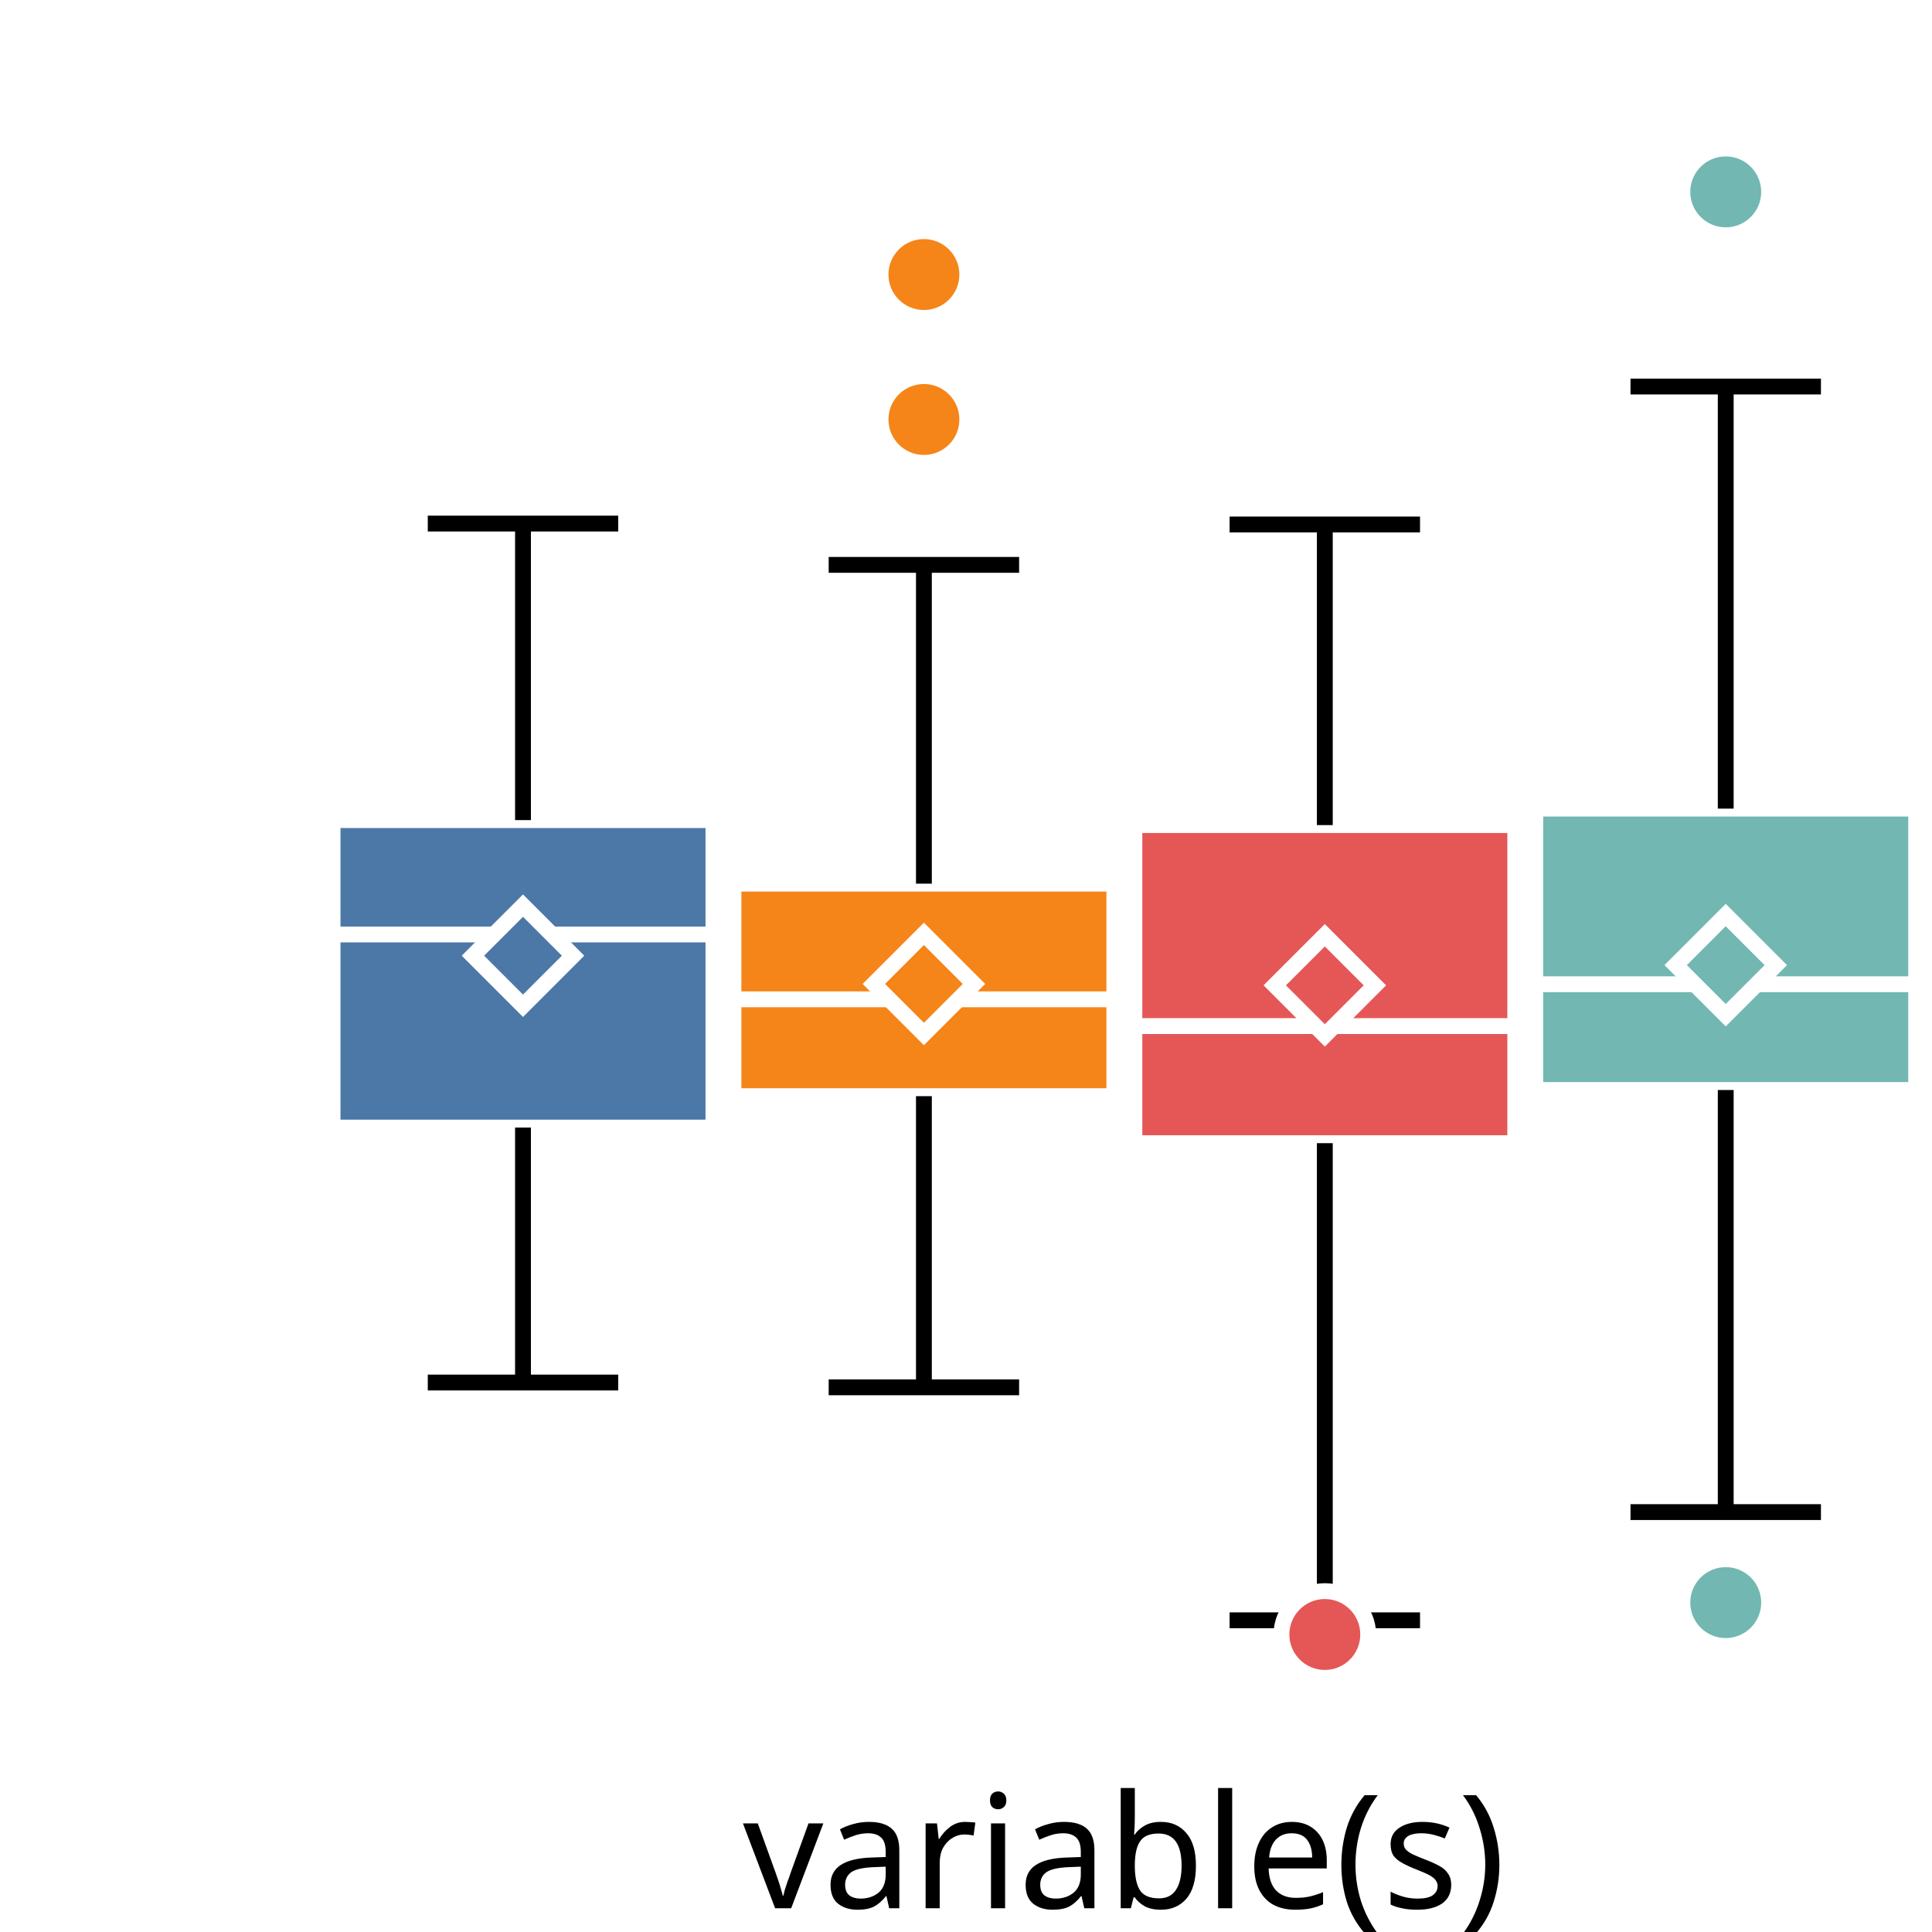
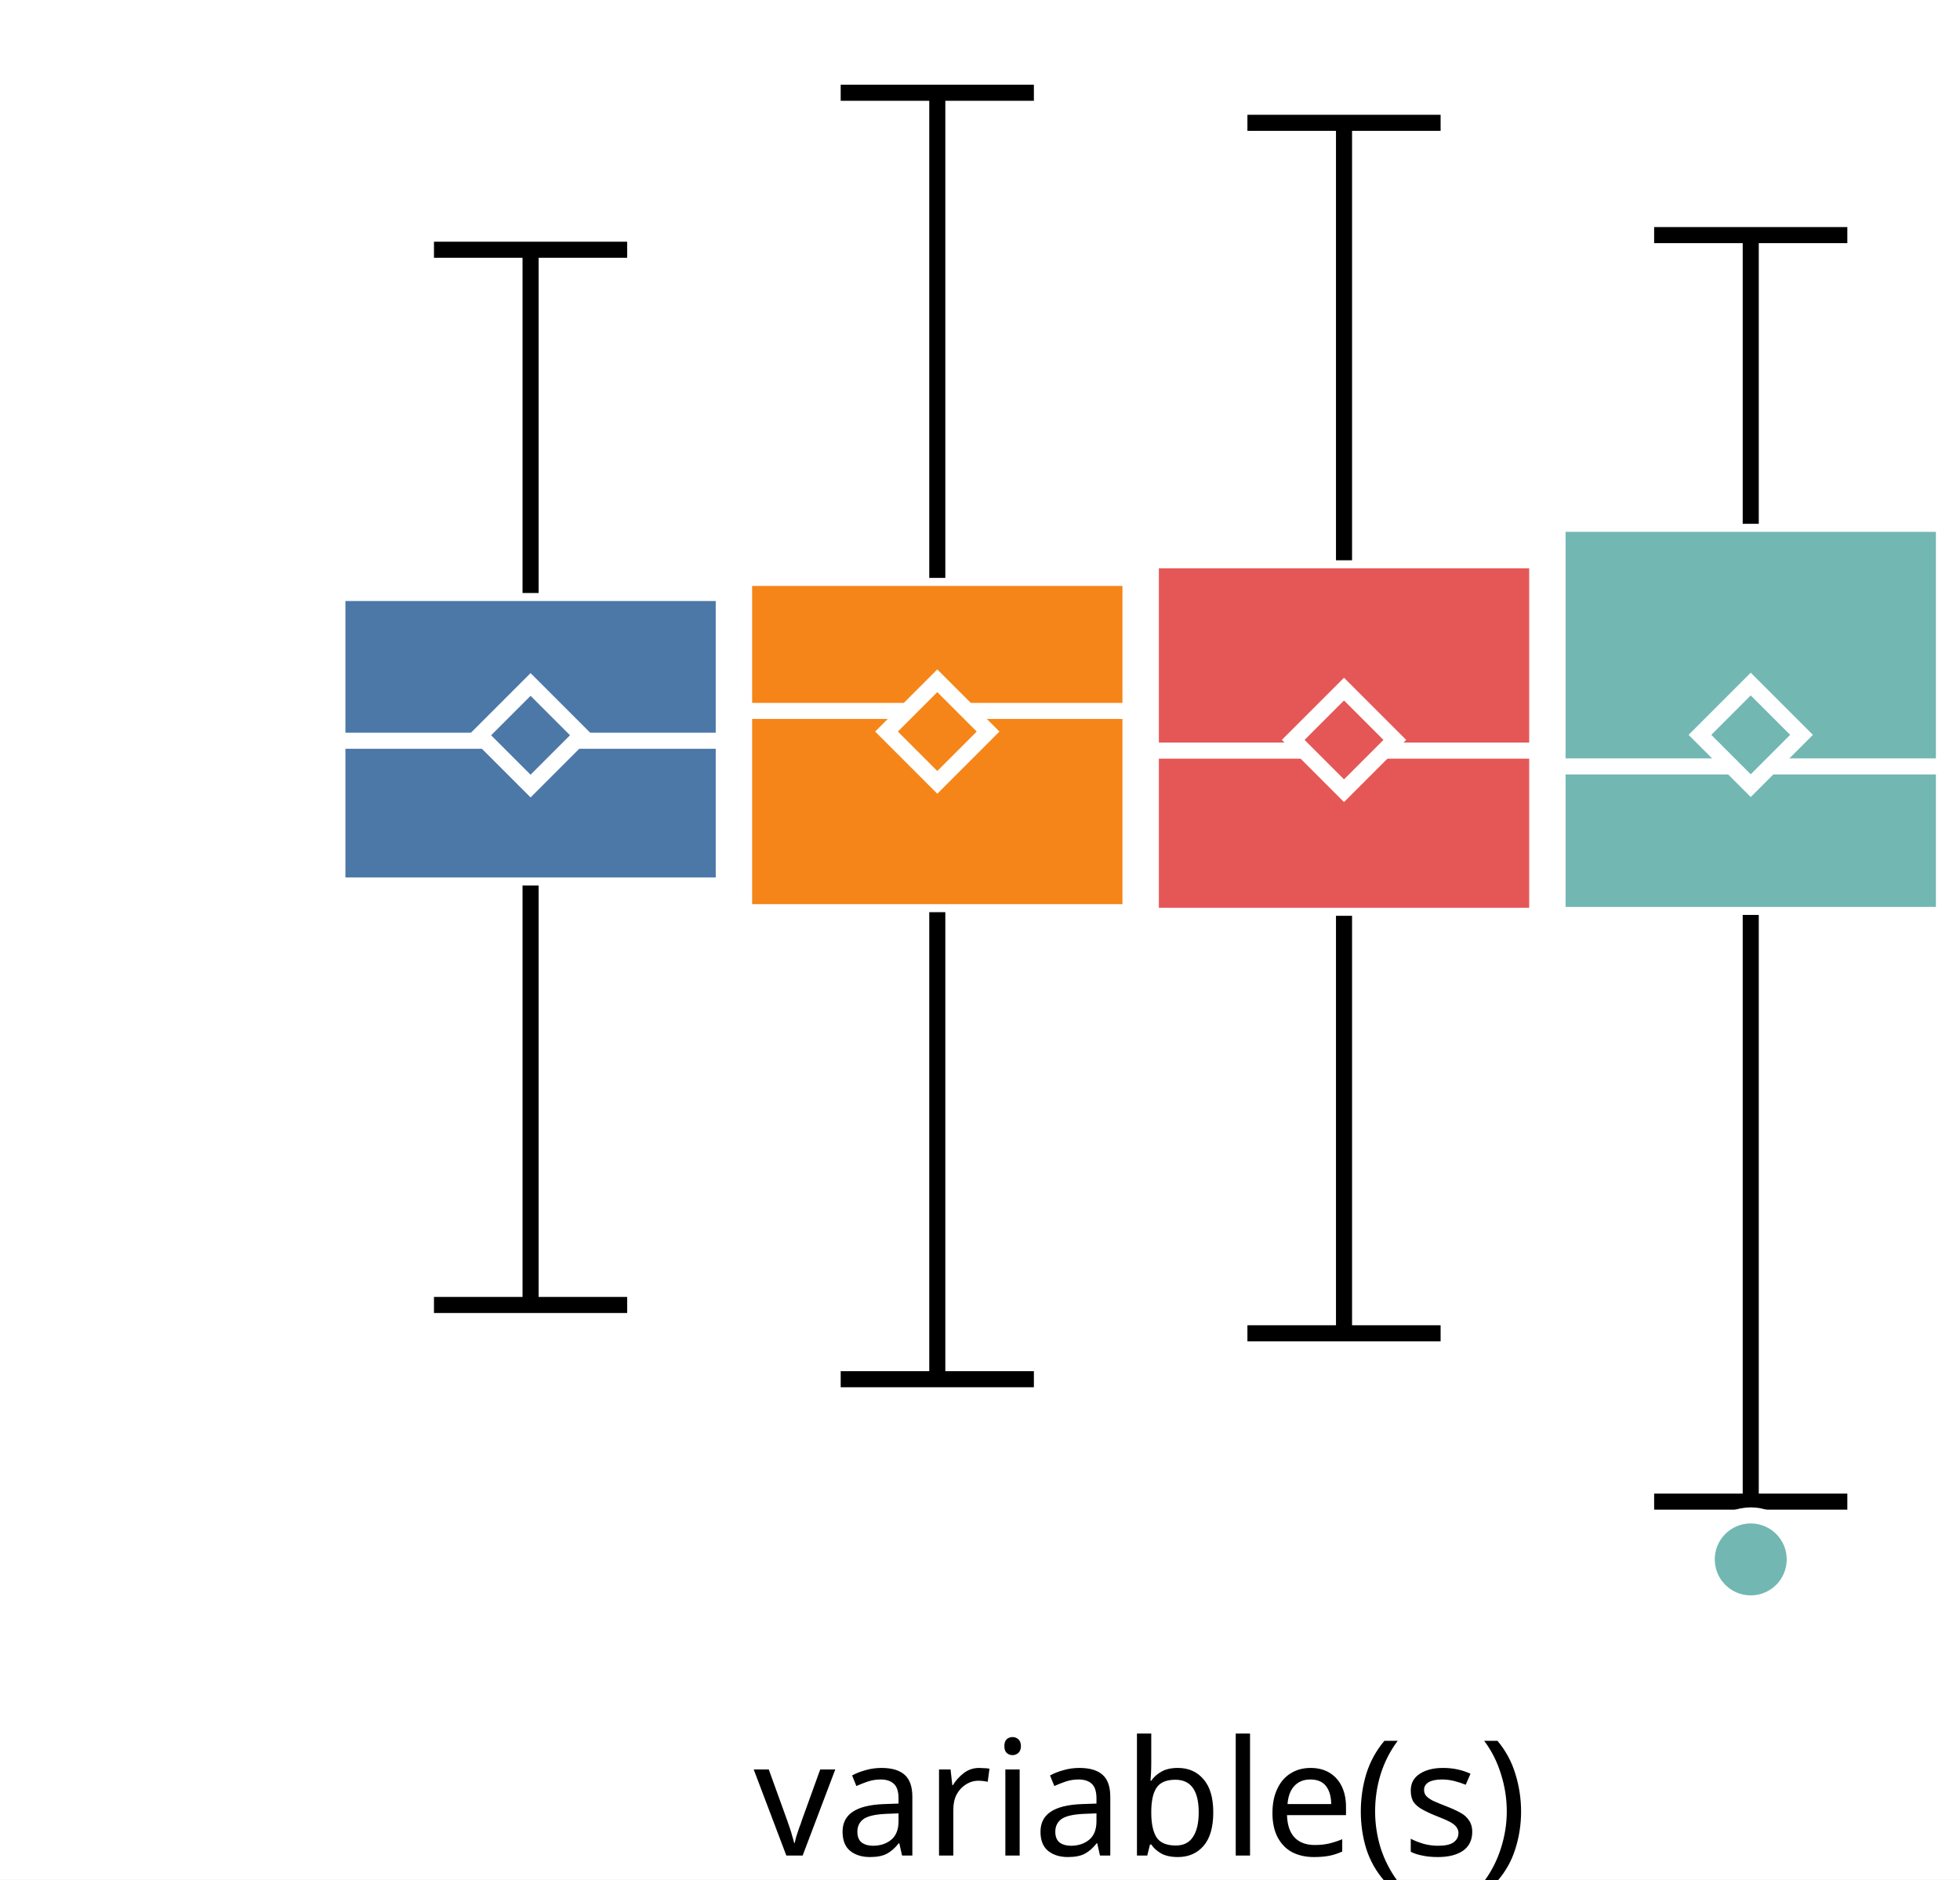
- <svg xmlns="http://www.w3.org/2000/svg" version="1.1" class="marks" width="122" height="122" viewBox="0 0 122 122">
-   <rect width="122" height="122" fill="white" />
-   <g fill="none" stroke-miterlimit="10" transform="translate(21,5)">
+ <svg xmlns="http://www.w3.org/2000/svg" version="1.1" class="marks" width="122" height="117" viewBox="0 0 122 117">
+   <rect width="122" height="117" fill="white" />
+   <g fill="none" stroke-miterlimit="10" transform="translate(21,0)">
    <g class="mark-group role-frame root" role="graphics-object" aria-roledescription="group mark container">
      <g transform="translate(0,0)">
        <path class="background" aria-hidden="true" d="M0,0h100v100h-100Z" />
        <g>
          <g class="mark-group role-axis" role="graphics-symbol" aria-roledescription="axis" aria-label="X-axis for a discrete scale with 1 value: variable(s)">
            <g transform="translate(0.5,100.5)">
              <path class="background" aria-hidden="true" d="M0,0h0v0h0Z" pointer-events="none" />
              <g>
                <g class="mark-rule role-axis-tick" pointer-events="none">
                  <line transform="translate(50,0)" x2="0" y2="5" stroke="white" stroke-width="1.01" opacity="1" />
                </g>
                <g class="mark-text role-axis-label" pointer-events="none">
                  <text text-anchor="middle" transform="translate(49.5,15)" font-family="sans-serif" font-size="10px" font-style="normal" font-weight="400" fill="black" opacity="1">variable(s)</text>
                </g>
              </g>
              <path class="foreground" aria-hidden="true" d="" pointer-events="none" display="none" />
            </g>
          </g>
-           <g class="mark-group role-axis" role="graphics-symbol" aria-roledescription="axis" aria-label="Y-axis for a linear scale with values from −3 to 4">
+           <g class="mark-group role-axis" role="graphics-symbol" aria-roledescription="axis" aria-label="Y-axis for a linear scale with values from −4 to 3">
            <g transform="translate(0.5,0.5)">
              <path class="background" aria-hidden="true" d="M0,0h0v0h0Z" pointer-events="none" />
              <g>
                <g class="mark-rule role-axis-tick" pointer-events="none">
-                   <line transform="translate(0,86)" x2="-5" y2="0" stroke="white" stroke-width="1.01" opacity="1" />
-                   <line transform="translate(0,57)" x2="-5" y2="0" stroke="white" stroke-width="1.01" opacity="1" />
-                   <line transform="translate(0,29)" x2="-5" y2="0" stroke="white" stroke-width="1.01" opacity="1" />
-                   <line transform="translate(0,0)" x2="-5" y2="0" stroke="white" stroke-width="1.01" opacity="1" />
+                   <line transform="translate(0,77)" x2="-5" y2="0" stroke="white" stroke-width="1.01" opacity="1" />
+                   <line transform="translate(0,46)" x2="-5" y2="0" stroke="white" stroke-width="1.01" opacity="1" />
+                   <line transform="translate(0,15)" x2="-5" y2="0" stroke="white" stroke-width="1.01" opacity="1" />
                </g>
                <g class="mark-text role-axis-label" pointer-events="none">
-                   <text text-anchor="end" transform="translate(-7,88.71429)" font-family="sans-serif" font-size="10px" font-style="normal" font-weight="400" fill="white" opacity="1">−2</text>
-                   <text text-anchor="end" transform="translate(-7,60.14286)" font-family="sans-serif" font-size="10px" font-style="normal" font-weight="400" fill="white" opacity="1">0</text>
-                   <text text-anchor="end" transform="translate(-7,31.57143)" font-family="sans-serif" font-size="10px" font-style="normal" font-weight="400" fill="white" opacity="1">2</text>
-                   <text text-anchor="end" transform="translate(-7,3)" font-family="sans-serif" font-size="10px" font-style="normal" font-weight="400" fill="white" opacity="1">4</text>
+                   <text text-anchor="end" transform="translate(-7,79.92308)" font-family="sans-serif" font-size="10px" font-style="normal" font-weight="400" fill="white" opacity="1">−2</text>
+                   <text text-anchor="end" transform="translate(-7,49.15385)" font-family="sans-serif" font-size="10px" font-style="normal" font-weight="400" fill="white" opacity="1">0</text>
+                   <text text-anchor="end" transform="translate(-7,18.38462)" font-family="sans-serif" font-size="10px" font-style="normal" font-weight="400" fill="white" opacity="1">2</text>
                </g>
              </g>
              <path class="foreground" aria-hidden="true" d="" pointer-events="none" display="none" />
            </g>
          </g>
          <g class="mark-group role-scope" role="graphics-object" aria-roledescription="group mark container">
            <g transform="translate(0,0)">
              <path class="background" aria-hidden="true" d="M0,0h0v0h0Z" />
              <g>
                <g class="mark-rect role-mark" role="graphics-symbol" aria-roledescription="rect mark container">
-                   <path d="M0,46.787h24.051v19.416h-24.051Z" fill="#4c78a8" stroke="white" stroke-width="1" opacity="1" />
-                   <path d="M25.316,50.8h24.051v13.42h-24.051Z" fill="#f58518" stroke="white" stroke-width="1" opacity="1" />
-                   <path d="M50.633,47.102h24.051v20.086h-24.051Z" fill="#e45756" stroke="white" stroke-width="1" opacity="1" />
-                   <path d="M75.949,46.062h24.051v17.769h-24.051Z" fill="#72b7b2" stroke="white" stroke-width="1" opacity="1" />
+                   <path d="M0,36.911h24.051v18.208h-24.051Z" fill="#4c78a8" stroke="white" stroke-width="1" opacity="1" />
+                   <path d="M25.316,35.972h24.051v20.808h-24.051Z" fill="#f58518" stroke="white" stroke-width="1" opacity="1" />
+                   <path d="M50.633,34.875h24.051v22.13h-24.051Z" fill="#e45756" stroke="white" stroke-width="1" opacity="1" />
+                   <path d="M75.949,32.605h24.051v24.346h-24.051Z" fill="#72b7b2" stroke="white" stroke-width="1" opacity="1" />
                </g>
                <g class="mark-rule role-mark" role="graphics-symbol" aria-roledescription="rule mark container">
-                   <line transform="translate(0,54.00903)" x2="24.051" y2="0" fill="#4c78a8" stroke="white" stroke-width="1" opacity="1" />
-                   <line transform="translate(25.31646,58.10391)" x2="24.051" y2="0" fill="#f58518" stroke="white" stroke-width="1" opacity="1" />
-                   <line transform="translate(50.63291,59.79425)" x2="24.051" y2="0" fill="#e45756" stroke="white" stroke-width="1" opacity="1" />
-                   <line transform="translate(75.94937,57.15208)" x2="24.051" y2="0" fill="#72b7b2" stroke="white" stroke-width="1" opacity="1" />
+                   <line transform="translate(0,46.10861)" x2="24.051" y2="0" fill="#4c78a8" stroke="white" stroke-width="1" opacity="1" />
+                   <line transform="translate(25.31646,44.25202)" x2="24.051" y2="0" fill="#f58518" stroke="white" stroke-width="1" opacity="1" />
+                   <line transform="translate(50.63291,46.72289)" x2="24.051" y2="0" fill="#e45756" stroke="white" stroke-width="1" opacity="1" />
+                   <line transform="translate(75.94937,47.70713)" x2="24.051" y2="0" fill="#72b7b2" stroke="white" stroke-width="1" opacity="1" />
                </g>
                <g class="mark-symbol role-mark" role="graphics-symbol" aria-roledescription="symbol mark container">
-                   <path transform="translate(12.02532,55.34844)" d="M-3.162,0L0,-3.162L3.162,0L0,3.162Z" fill="#4c78a8" stroke="white" stroke-width="1" opacity="1" />
-                   <path transform="translate(37.34177,57.1325)" d="M-3.162,0L0,-3.162L3.162,0L0,3.162Z" fill="#f58518" stroke="white" stroke-width="1" opacity="1" />
-                   <path transform="translate(62.65823,57.22068)" d="M-3.162,0L0,-3.162L3.162,0L0,3.162Z" fill="#e45756" stroke="white" stroke-width="1" opacity="1" />
-                   <path transform="translate(87.97468,55.94429)" d="M-3.162,0L0,-3.162L3.162,0L0,3.162Z" fill="#72b7b2" stroke="white" stroke-width="1" opacity="1" />
+                   <path transform="translate(12.02532,45.76719)" d="M-3.162,0L0,-3.162L3.162,0L0,3.162Z" fill="#4c78a8" stroke="white" stroke-width="1" opacity="1" />
+                   <path transform="translate(37.34177,45.53714)" d="M-3.162,0L0,-3.162L3.162,0L0,3.162Z" fill="#f58518" stroke="white" stroke-width="1" opacity="1" />
+                   <path transform="translate(62.65823,46.05587)" d="M-3.162,0L0,-3.162L3.162,0L0,3.162Z" fill="#e45756" stroke="white" stroke-width="1" opacity="1" />
+                   <path transform="translate(87.97468,45.74246)" d="M-3.162,0L0,-3.162L3.162,0L0,3.162Z" fill="#72b7b2" stroke="white" stroke-width="1" opacity="1" />
                </g>
                <g class="mark-rule role-mark" role="graphics-symbol" aria-roledescription="rule mark container">
-                   <line transform="translate(12.02532,66.20295)" x2="0" y2="16.1" fill="#4c78a8" stroke="black" stroke-width="1" stroke-dasharray="0" opacity="1" />
-                   <line transform="translate(37.34177,64.22013)" x2="0" y2="18.386" fill="#f58518" stroke="black" stroke-width="1" stroke-dasharray="0" opacity="1" />
-                   <line transform="translate(62.65823,67.18814)" x2="0" y2="30.129" fill="#e45756" stroke="black" stroke-width="1" stroke-dasharray="0" opacity="1" />
-                   <line transform="translate(87.97468,63.83096)" x2="0" y2="26.654" fill="#72b7b2" stroke="black" stroke-width="1" stroke-dasharray="0" opacity="1" />
+                   <line transform="translate(12.02532,55.11927)" x2="0" y2="26.11" fill="#4c78a8" stroke="black" stroke-width="1" stroke-dasharray="0" opacity="1" />
+                   <line transform="translate(37.34177,56.77958)" x2="0" y2="29.072" fill="#f58518" stroke="black" stroke-width="1" stroke-dasharray="0" opacity="1" />
+                   <line transform="translate(62.65823,57.00542)" x2="0" y2="25.987" fill="#e45756" stroke="black" stroke-width="1" stroke-dasharray="0" opacity="1" />
+                   <line transform="translate(87.97468,56.95124)" x2="0" y2="36.519" fill="#72b7b2" stroke="black" stroke-width="1" stroke-dasharray="0" opacity="1" />
                </g>
                <g class="mark-rule role-mark" role="graphics-symbol" aria-roledescription="rule mark container">
-                   <line transform="translate(12.02532,46.7869)" x2="0" y2="-18.725" fill="#4c78a8" stroke="black" stroke-width="1" stroke-dasharray="0" opacity="1" />
-                   <line transform="translate(37.34177,50.79995)" x2="0" y2="-20.13" fill="#f58518" stroke="black" stroke-width="1" stroke-dasharray="0" opacity="1" />
-                   <line transform="translate(62.65823,47.10232)" x2="0" y2="-18.983" fill="#e45756" stroke="black" stroke-width="1" stroke-dasharray="0" opacity="1" />
-                   <line transform="translate(87.97468,46.06175)" x2="0" y2="-26.654" fill="#72b7b2" stroke="black" stroke-width="1" stroke-dasharray="0" opacity="1" />
+                   <line transform="translate(12.02532,36.91143)" x2="0" y2="-21.366" fill="#4c78a8" stroke="black" stroke-width="1" stroke-dasharray="0" opacity="1" />
+                   <line transform="translate(37.34177,35.97167)" x2="0" y2="-30.198" fill="#f58518" stroke="black" stroke-width="1" stroke-dasharray="0" opacity="1" />
+                   <line transform="translate(62.65823,34.87507)" x2="0" y2="-27.23" fill="#e45756" stroke="black" stroke-width="1" stroke-dasharray="0" opacity="1" />
+                   <line transform="translate(87.97468,32.60515)" x2="0" y2="-17.971" fill="#72b7b2" stroke="black" stroke-width="1" stroke-dasharray="0" opacity="1" />
                </g>
                <g class="mark-rule role-mark lower_fence" role="graphics-symbol" aria-roledescription="rule mark container">
-                   <line transform="translate(6.012658,82.30263)" x2="12.025" y2="0" fill="#4c78a8" stroke="black" stroke-width="1" opacity="1" />
-                   <line transform="translate(31.32911,82.6058)" x2="12.025" y2="0" fill="#f58518" stroke="black" stroke-width="1" opacity="1" />
-                   <line transform="translate(56.64557,97.31688)" x2="12.025" y2="0" fill="#e45756" stroke="black" stroke-width="1" opacity="1" />
-                   <line transform="translate(81.96203,90.48478)" x2="12.025" y2="0" fill="#72b7b2" stroke="black" stroke-width="1" opacity="1" />
+                   <line transform="translate(6.012658,81.22894)" x2="12.025" y2="0" fill="#4c78a8" stroke="black" stroke-width="1" opacity="1" />
+                   <line transform="translate(31.32911,85.85124)" x2="12.025" y2="0" fill="#f58518" stroke="black" stroke-width="1" opacity="1" />
+                   <line transform="translate(56.64557,82.99246)" x2="12.025" y2="0" fill="#e45756" stroke="black" stroke-width="1" opacity="1" />
+                   <line transform="translate(81.96203,93.47037)" x2="12.025" y2="0" fill="#72b7b2" stroke="black" stroke-width="1" opacity="1" />
                </g>
                <g class="mark-rule role-mark upper_fence" role="graphics-symbol" aria-roledescription="rule mark container">
-                   <line transform="translate(6.012658,28.06224)" x2="12.025" y2="0" fill="#4c78a8" stroke="black" stroke-width="1" opacity="1" />
-                   <line transform="translate(31.32911,30.66968)" x2="12.025" y2="0" fill="#f58518" stroke="black" stroke-width="1" opacity="1" />
-                   <line transform="translate(56.64557,28.11952)" x2="12.025" y2="0" fill="#e45756" stroke="black" stroke-width="1" opacity="1" />
-                   <line transform="translate(81.96203,19.40794)" x2="12.025" y2="0" fill="#72b7b2" stroke="black" stroke-width="1" opacity="1" />
+                   <line transform="translate(6.012658,15.54563)" x2="12.025" y2="0" fill="#4c78a8" stroke="black" stroke-width="1" opacity="1" />
+                   <line transform="translate(31.32911,5.773535)" x2="12.025" y2="0" fill="#f58518" stroke="black" stroke-width="1" opacity="1" />
+                   <line transform="translate(56.64557,7.644733)" x2="12.025" y2="0" fill="#e45756" stroke="black" stroke-width="1" opacity="1" />
+                   <line transform="translate(81.96203,14.63405)" x2="12.025" y2="0" fill="#72b7b2" stroke="black" stroke-width="1" opacity="1" />
                </g>
              </g>
              <path class="foreground" aria-hidden="true" d="" display="none" />
            </g>
          </g>
          <g class="mark-group role-scope" role="graphics-object" aria-roledescription="group mark container">
            <g transform="translate(0,0)">
              <path class="background" aria-hidden="true" d="M0,0h0v0h0Z" />
              <g>
                <g class="mark-symbol role-mark" role="graphics-symbol" aria-roledescription="symbol mark container">
-                   <path transform="translate(37.34177,21.48832)" d="M2.739,0A2.739,2.739,0,1,1,-2.739,0A2.739,2.739,0,1,1,2.739,0" fill="#f58518" stroke="white" stroke-width="1" opacity="1" />
-                   <path transform="translate(37.34177,12.33601)" d="M2.739,0A2.739,2.739,0,1,1,-2.739,0A2.739,2.739,0,1,1,2.739,0" fill="#f58518" stroke="white" stroke-width="1" opacity="1" />
-                   <path transform="translate(62.65823,98.21305)" d="M2.739,0A2.739,2.739,0,1,1,-2.739,0A2.739,2.739,0,1,1,2.739,0" fill="#e45756" stroke="white" stroke-width="1" opacity="1" />
-                   <path transform="translate(87.97468,7.116682)" d="M2.739,0A2.739,2.739,0,1,1,-2.739,0A2.739,2.739,0,1,1,2.739,0" fill="#72b7b2" stroke="white" stroke-width="1" opacity="1" />
-                   <path transform="translate(87.97468,96.19958)" d="M2.739,0A2.739,2.739,0,1,1,-2.739,0A2.739,2.739,0,1,1,2.739,0" fill="#72b7b2" stroke="white" stroke-width="1" opacity="1" />
+                   <path transform="translate(87.97468,97.06649)" d="M2.739,0A2.739,2.739,0,1,1,-2.739,0A2.739,2.739,0,1,1,2.739,0" fill="#72b7b2" stroke="white" stroke-width="1" opacity="1" />
                </g>
              </g>
              <path class="foreground" aria-hidden="true" d="" display="none" />
            </g>
          </g>
        </g>
        <path class="foreground" aria-hidden="true" d="" display="none" />
      </g>
    </g>
  </g>
</svg>
